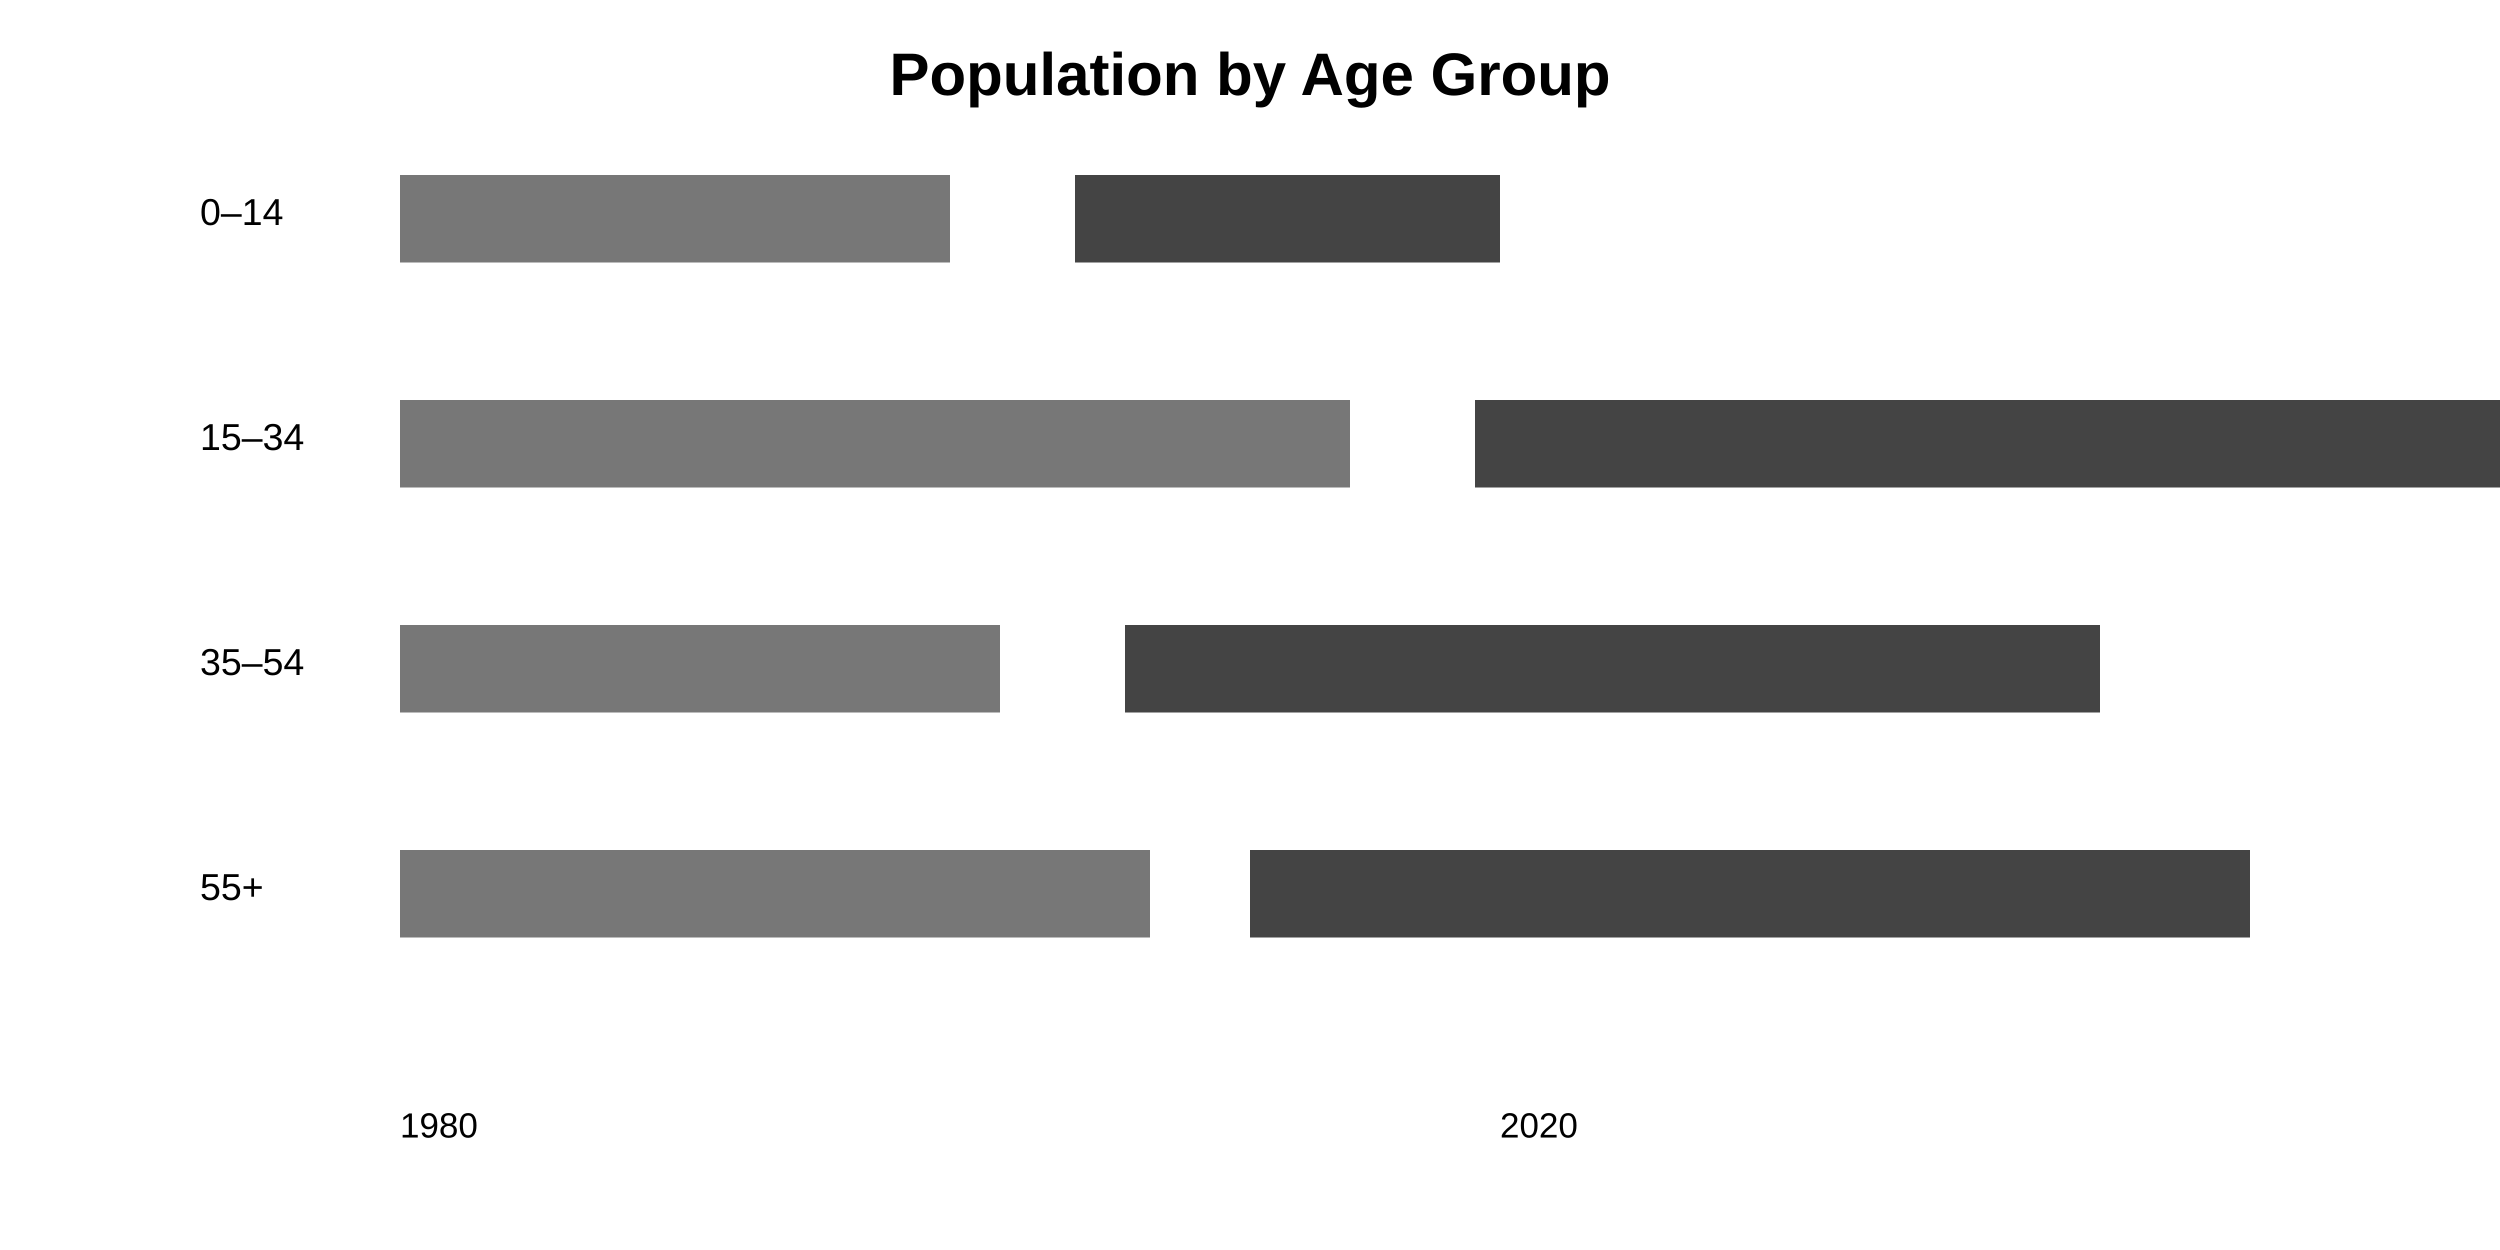
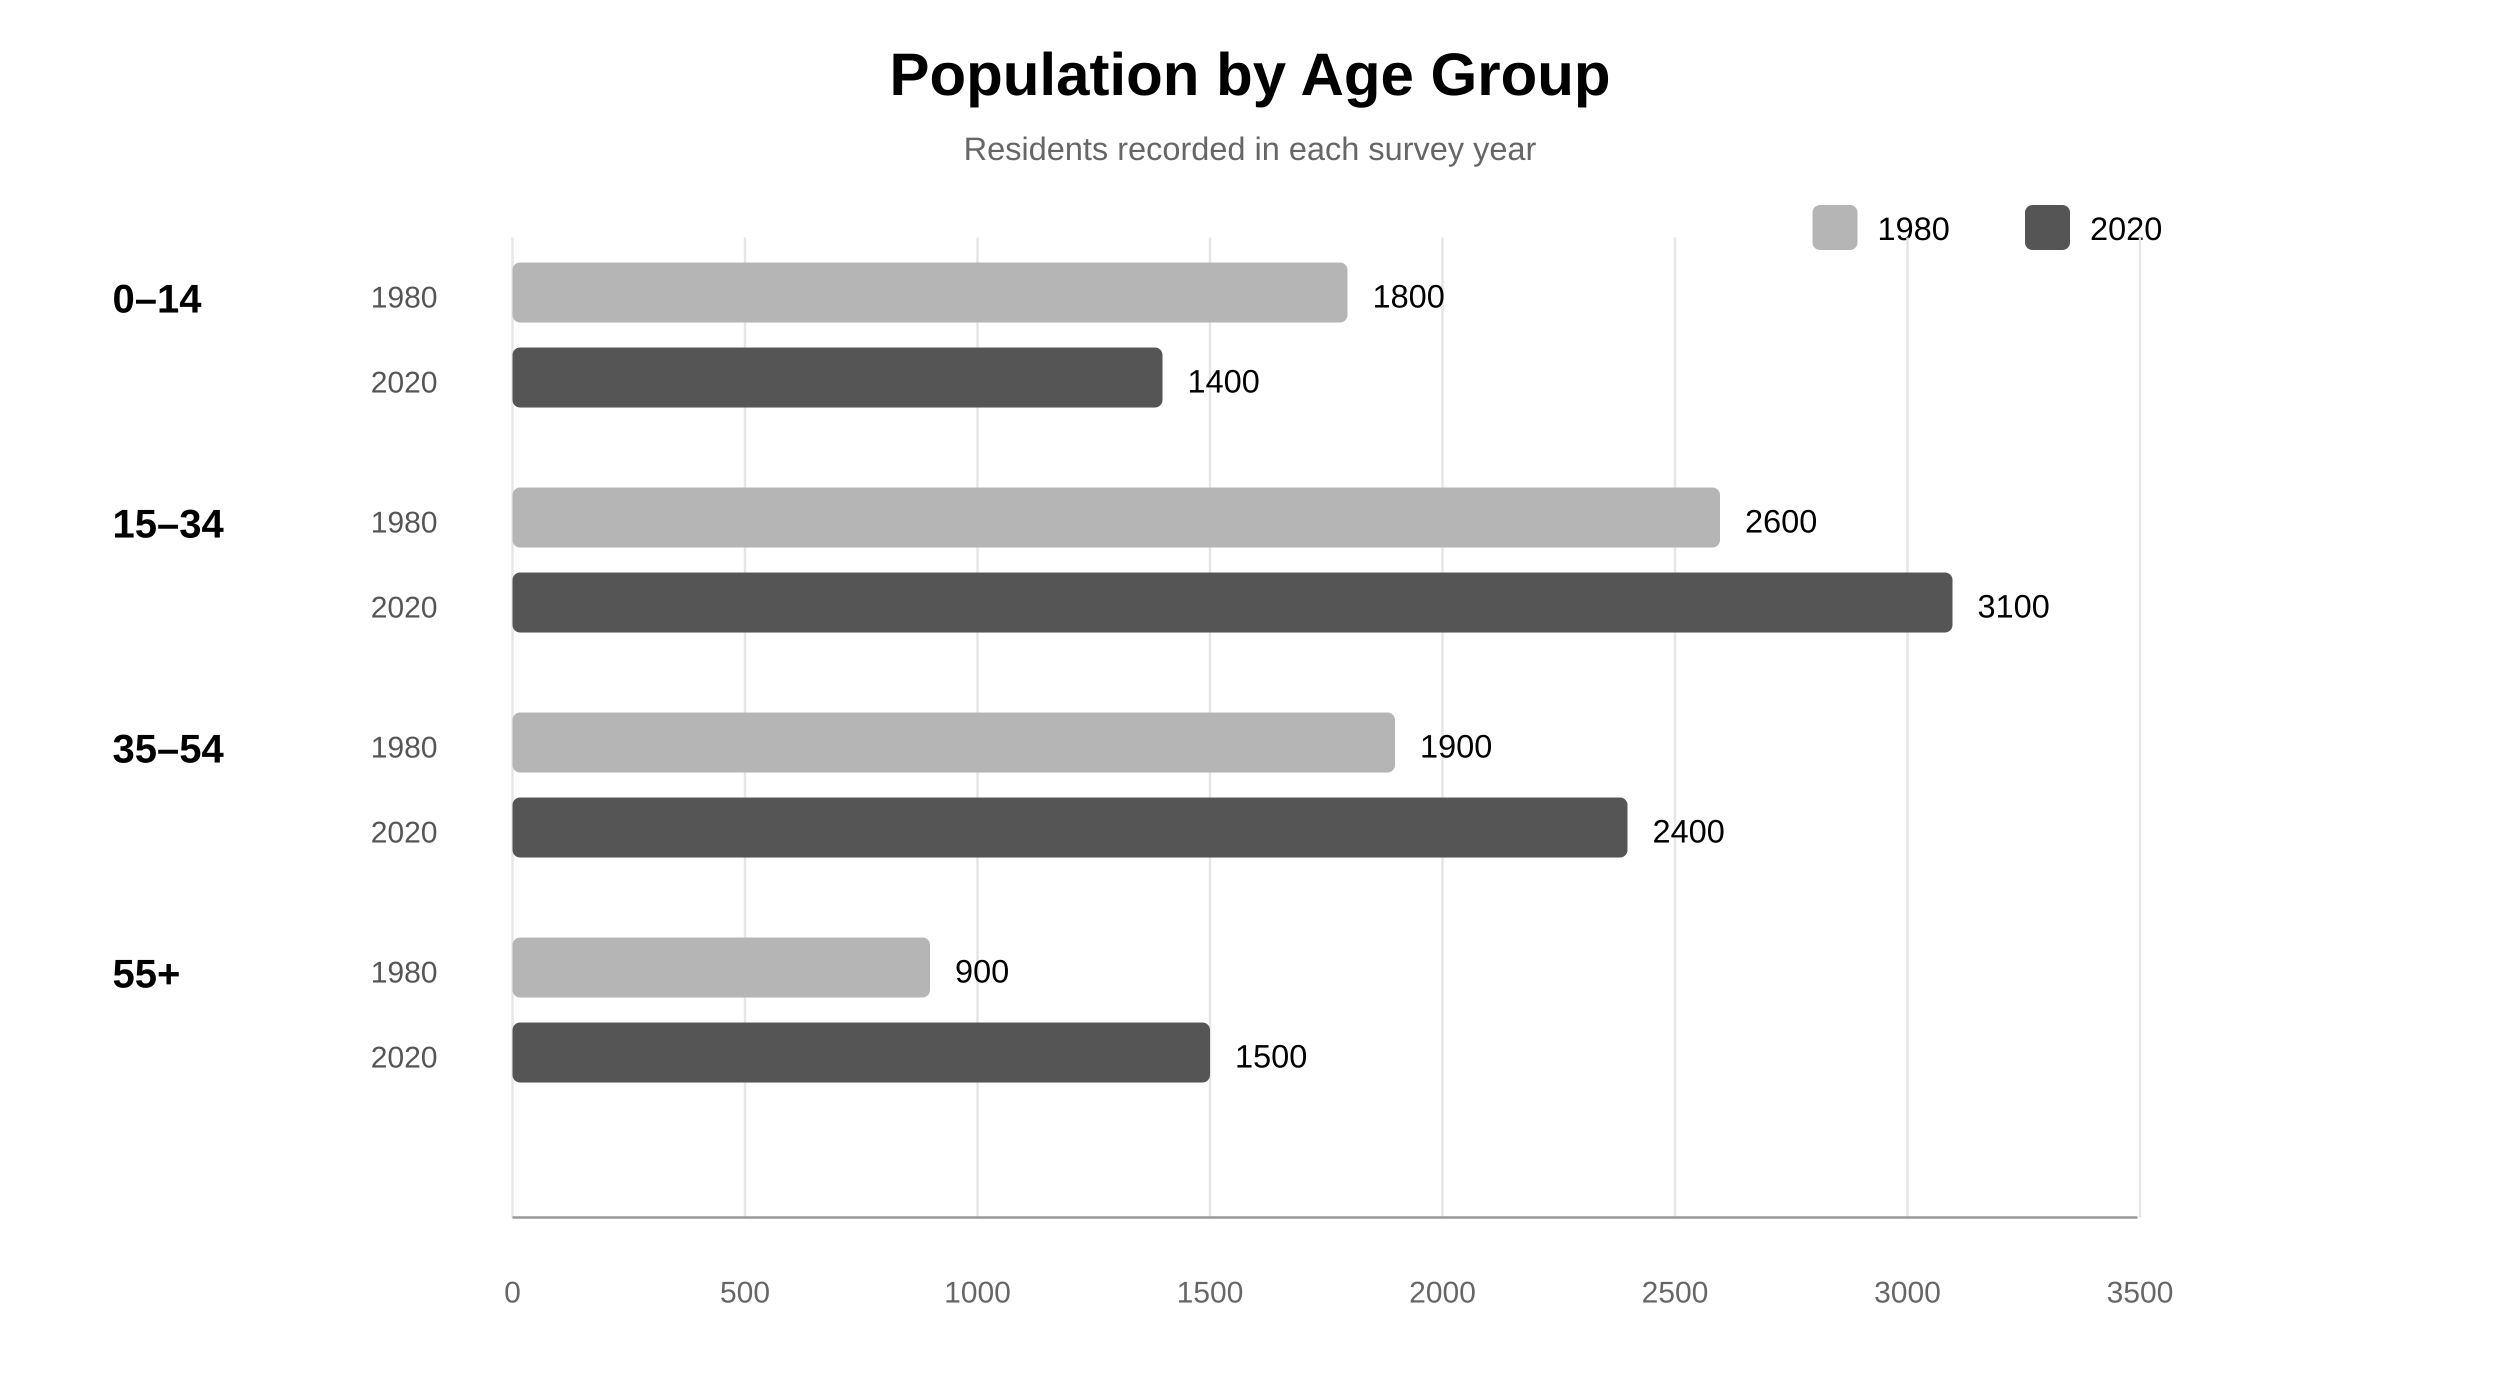
- <svg xmlns="http://www.w3.org/2000/svg" viewBox="0 0 1000 500">
-   <rect width="1000" height="500" fill="white" />
-   <text x="500" y="38" text-anchor="middle" font-family="Arial" font-size="24" font-weight="700">Population by Age Group</text>
-   <g font-family="Arial" font-size="15">
-     <text x="80" y="90">0–14</text>
-     <text x="80" y="180">15–34</text>
-     <text x="80" y="270">35–54</text>
-     <text x="80" y="360">55+</text>
+ <svg xmlns="http://www.w3.org/2000/svg" viewBox="0 0 1000 560">
+   <rect width="1000" height="560" fill="white" />
+   <text x="500" y="38" text-anchor="middle" font-family="Arial,sans-serif" font-size="24" font-weight="700">Population by Age Group</text>
+   <text x="500" y="64" text-anchor="middle" font-family="Arial,sans-serif" font-size="13" fill="#666">Residents recorded in each survey year</text>
+   <rect x="725" y="82" width="18" height="18" rx="3" fill="#b5b5b5" />
+   <text x="751" y="96" font-family="Arial,sans-serif" font-size="13">1980</text>
+   <rect x="810" y="82" width="18" height="18" rx="3" fill="#555" />
+   <text x="836" y="96" font-family="Arial,sans-serif" font-size="13">2020</text>
+   <g font-family="Arial,sans-serif" font-size="12" fill="#666">
+     <line x1="205" y1="95" x2="205" y2="487" stroke="#e6e6e6" />
+     <line x1="298" y1="95" x2="298" y2="487" stroke="#e6e6e6" />
+     <line x1="391" y1="95" x2="391" y2="487" stroke="#e6e6e6" />
+     <line x1="484" y1="95" x2="484" y2="487" stroke="#e6e6e6" />
+     <line x1="577" y1="95" x2="577" y2="487" stroke="#e6e6e6" />
+     <line x1="670" y1="95" x2="670" y2="487" stroke="#e6e6e6" />
+     <line x1="763" y1="95" x2="763" y2="487" stroke="#e6e6e6" />
+     <line x1="856" y1="95" x2="856" y2="487" stroke="#e6e6e6" />
+     <text x="205" y="521" text-anchor="middle">0</text>
+     <text x="298" y="521" text-anchor="middle">500</text>
+     <text x="391" y="521" text-anchor="middle">1000</text>
+     <text x="484" y="521" text-anchor="middle">1500</text>
+     <text x="577" y="521" text-anchor="middle">2000</text>
+     <text x="670" y="521" text-anchor="middle">2500</text>
+     <text x="763" y="521" text-anchor="middle">3000</text>
+     <text x="856" y="521" text-anchor="middle">3500</text>
  </g>
-   <g fill="#777">
-     <rect x="160" y="70" width="220" height="35" />
-     <rect x="160" y="160" width="380" height="35" />
-     <rect x="160" y="250" width="240" height="35" />
-     <rect x="160" y="340" width="300" height="35" />
-   </g>
-   <g fill="#444">
-     <rect x="430" y="70" width="170" height="35" />
-     <rect x="590" y="160" width="410" height="35" />
-     <rect x="450" y="250" width="390" height="35" />
-     <rect x="500" y="340" width="400" height="35" />
-   </g>
-   <g font-family="Arial" font-size="14">
-     <text x="160" y="455">1980</text>
-     <text x="600" y="455">2020</text>
+   <line x1="205" y1="487" x2="855" y2="487" stroke="#999" />
+   <g font-family="Arial,sans-serif">
+     <text x="45" y="125" font-size="16" font-weight="700">0–14</text>
+     <text x="175" y="123" text-anchor="end" font-size="12" fill="#555">1980</text>
+     <rect x="205" y="105" width="334" height="24" rx="3" fill="#b5b5b5" />
+     <text x="549" y="123" font-size="13">1800</text>
+     <text x="175" y="157" text-anchor="end" font-size="12" fill="#555">2020</text>
+     <rect x="205" y="139" width="260" height="24" rx="3" fill="#555" />
+     <text x="475" y="157" font-size="13">1400</text>
+     <text x="45" y="215" font-size="16" font-weight="700">15–34</text>
+     <text x="175" y="213" text-anchor="end" font-size="12" fill="#555">1980</text>
+     <rect x="205" y="195" width="483" height="24" rx="3" fill="#b5b5b5" />
+     <text x="698" y="213" font-size="13">2600</text>
+     <text x="175" y="247" text-anchor="end" font-size="12" fill="#555">2020</text>
+     <rect x="205" y="229" width="576" height="24" rx="3" fill="#555" />
+     <text x="791" y="247" font-size="13">3100</text>
+     <text x="45" y="305" font-size="16" font-weight="700">35–54</text>
+     <text x="175" y="303" text-anchor="end" font-size="12" fill="#555">1980</text>
+     <rect x="205" y="285" width="353" height="24" rx="3" fill="#b5b5b5" />
+     <text x="568" y="303" font-size="13">1900</text>
+     <text x="175" y="337" text-anchor="end" font-size="12" fill="#555">2020</text>
+     <rect x="205" y="319" width="446" height="24" rx="3" fill="#555" />
+     <text x="661" y="337" font-size="13">2400</text>
+     <text x="45" y="395" font-size="16" font-weight="700">55+</text>
+     <text x="175" y="393" text-anchor="end" font-size="12" fill="#555">1980</text>
+     <rect x="205" y="375" width="167" height="24" rx="3" fill="#b5b5b5" />
+     <text x="382" y="393" font-size="13">900</text>
+     <text x="175" y="427" text-anchor="end" font-size="12" fill="#555">2020</text>
+     <rect x="205" y="409" width="279" height="24" rx="3" fill="#555" />
+     <text x="494" y="427" font-size="13">1500</text>
  </g>
</svg>
